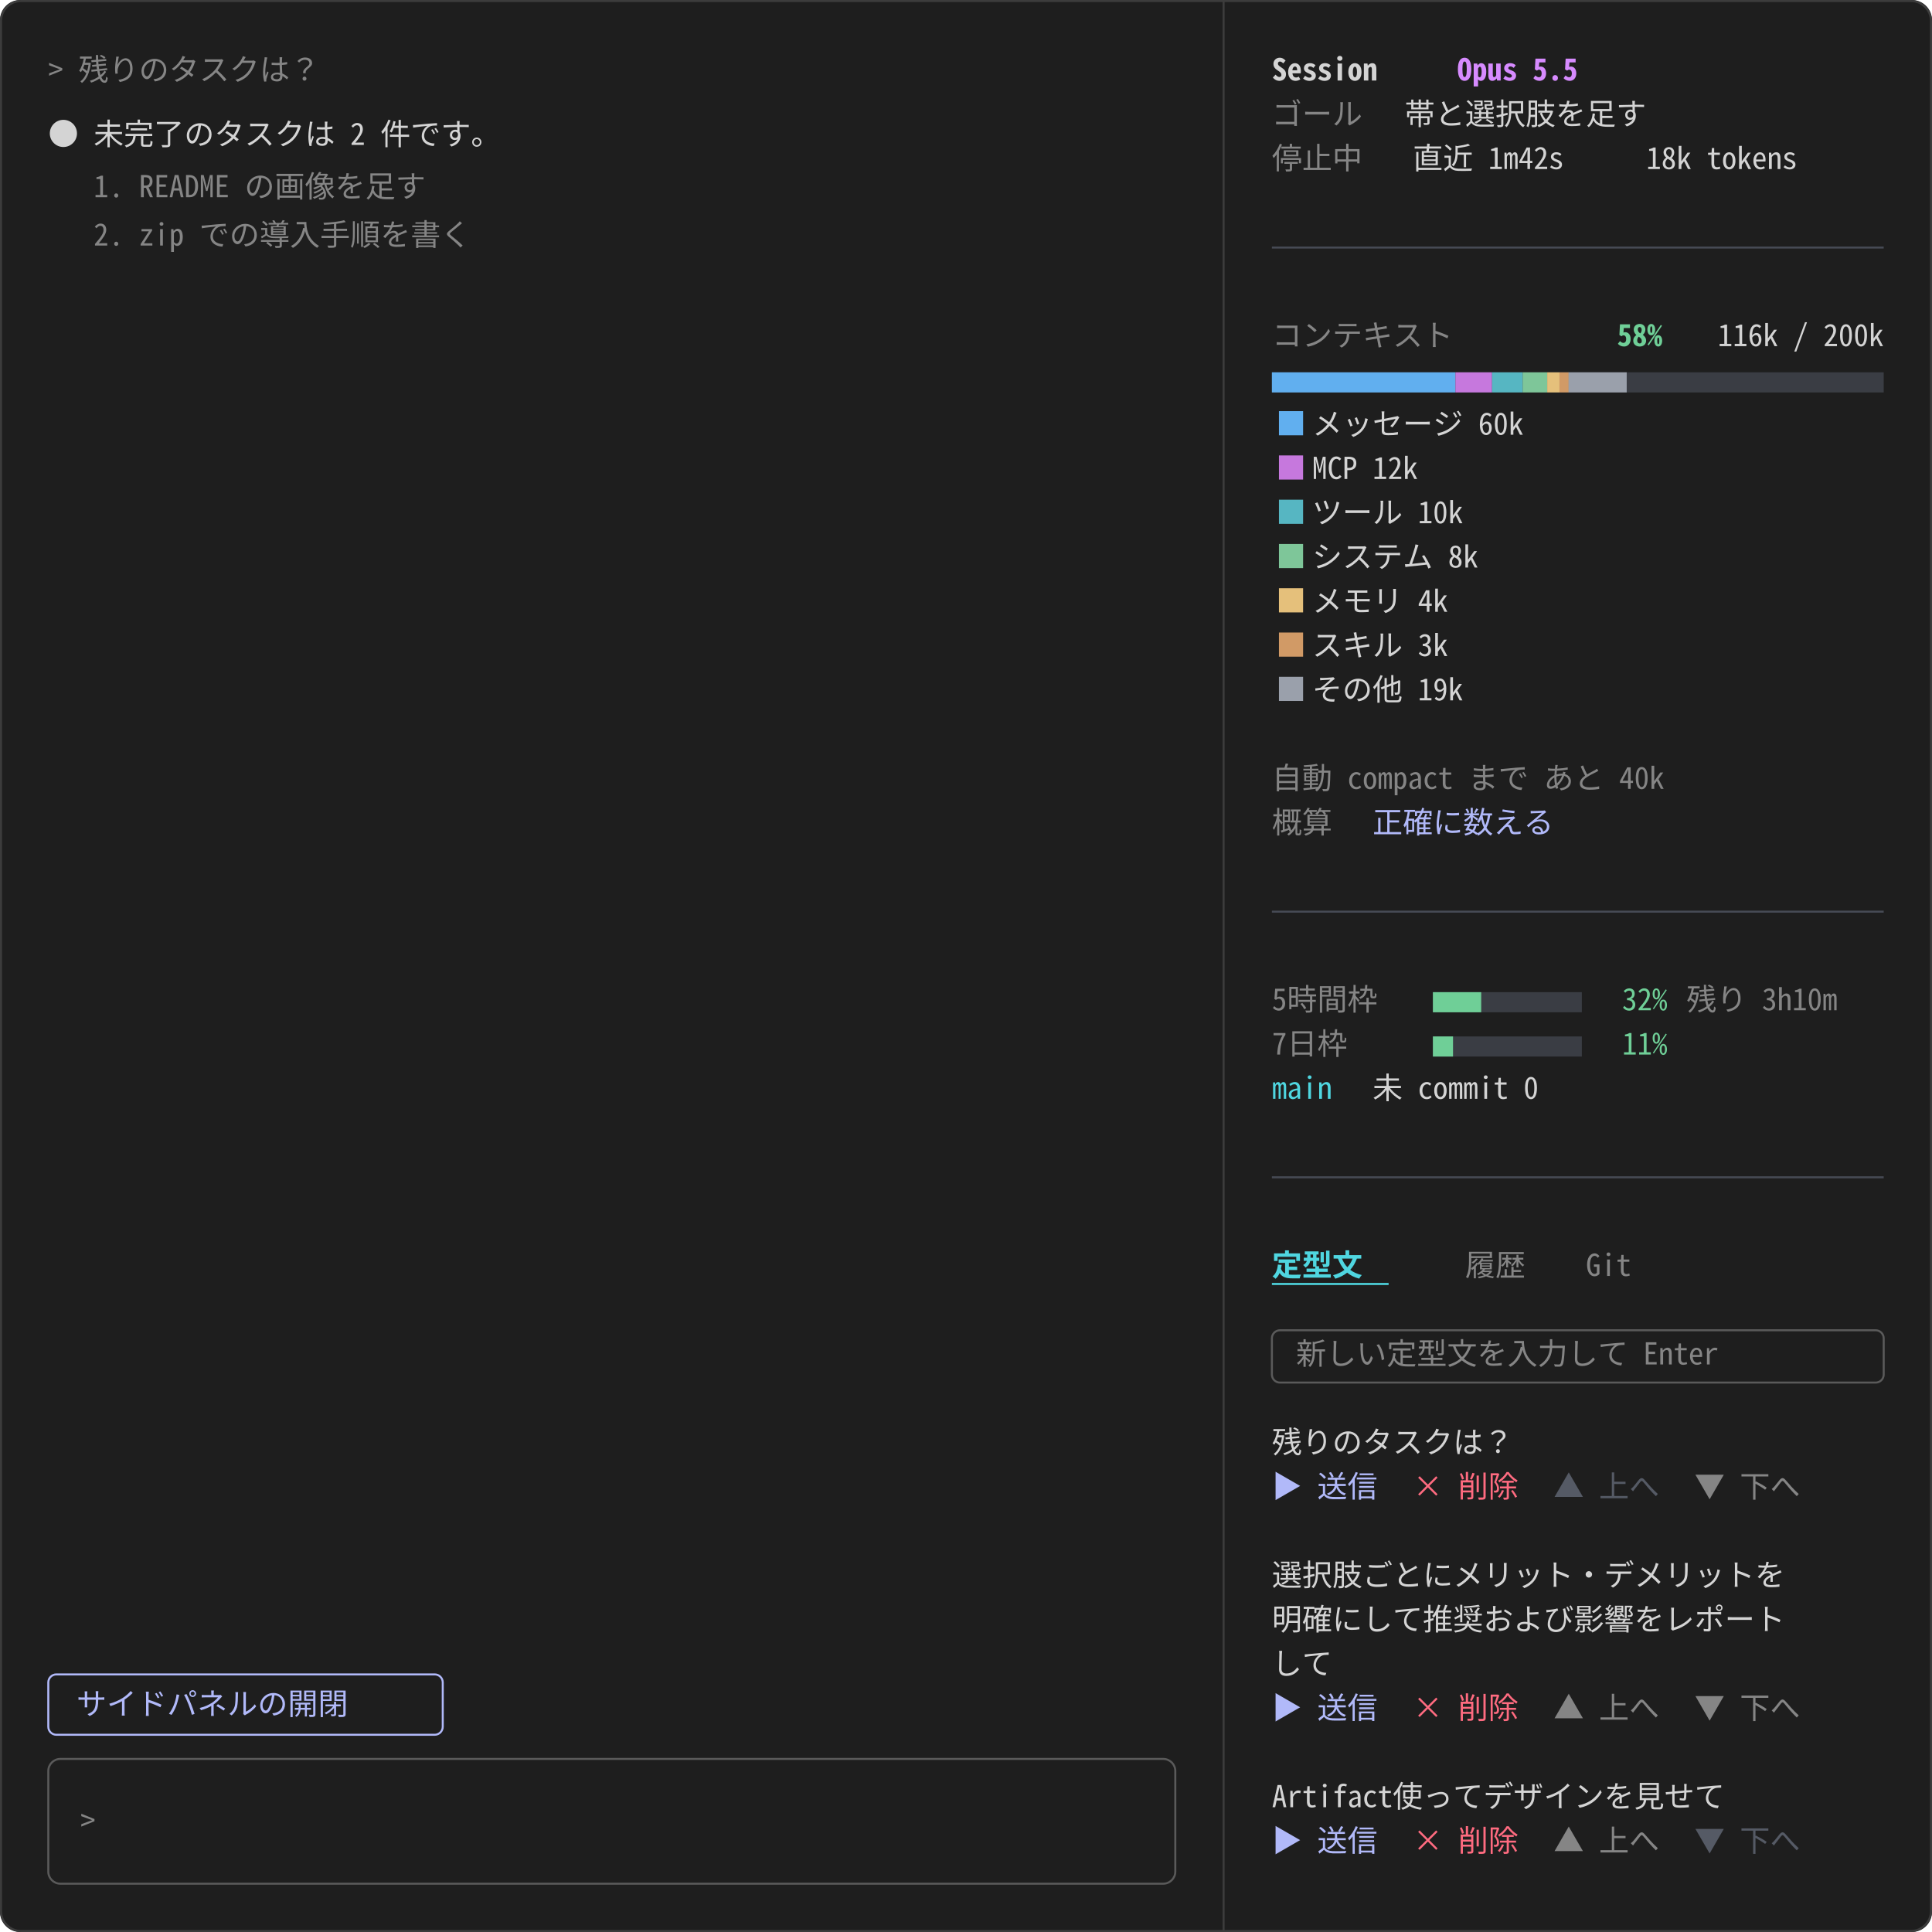
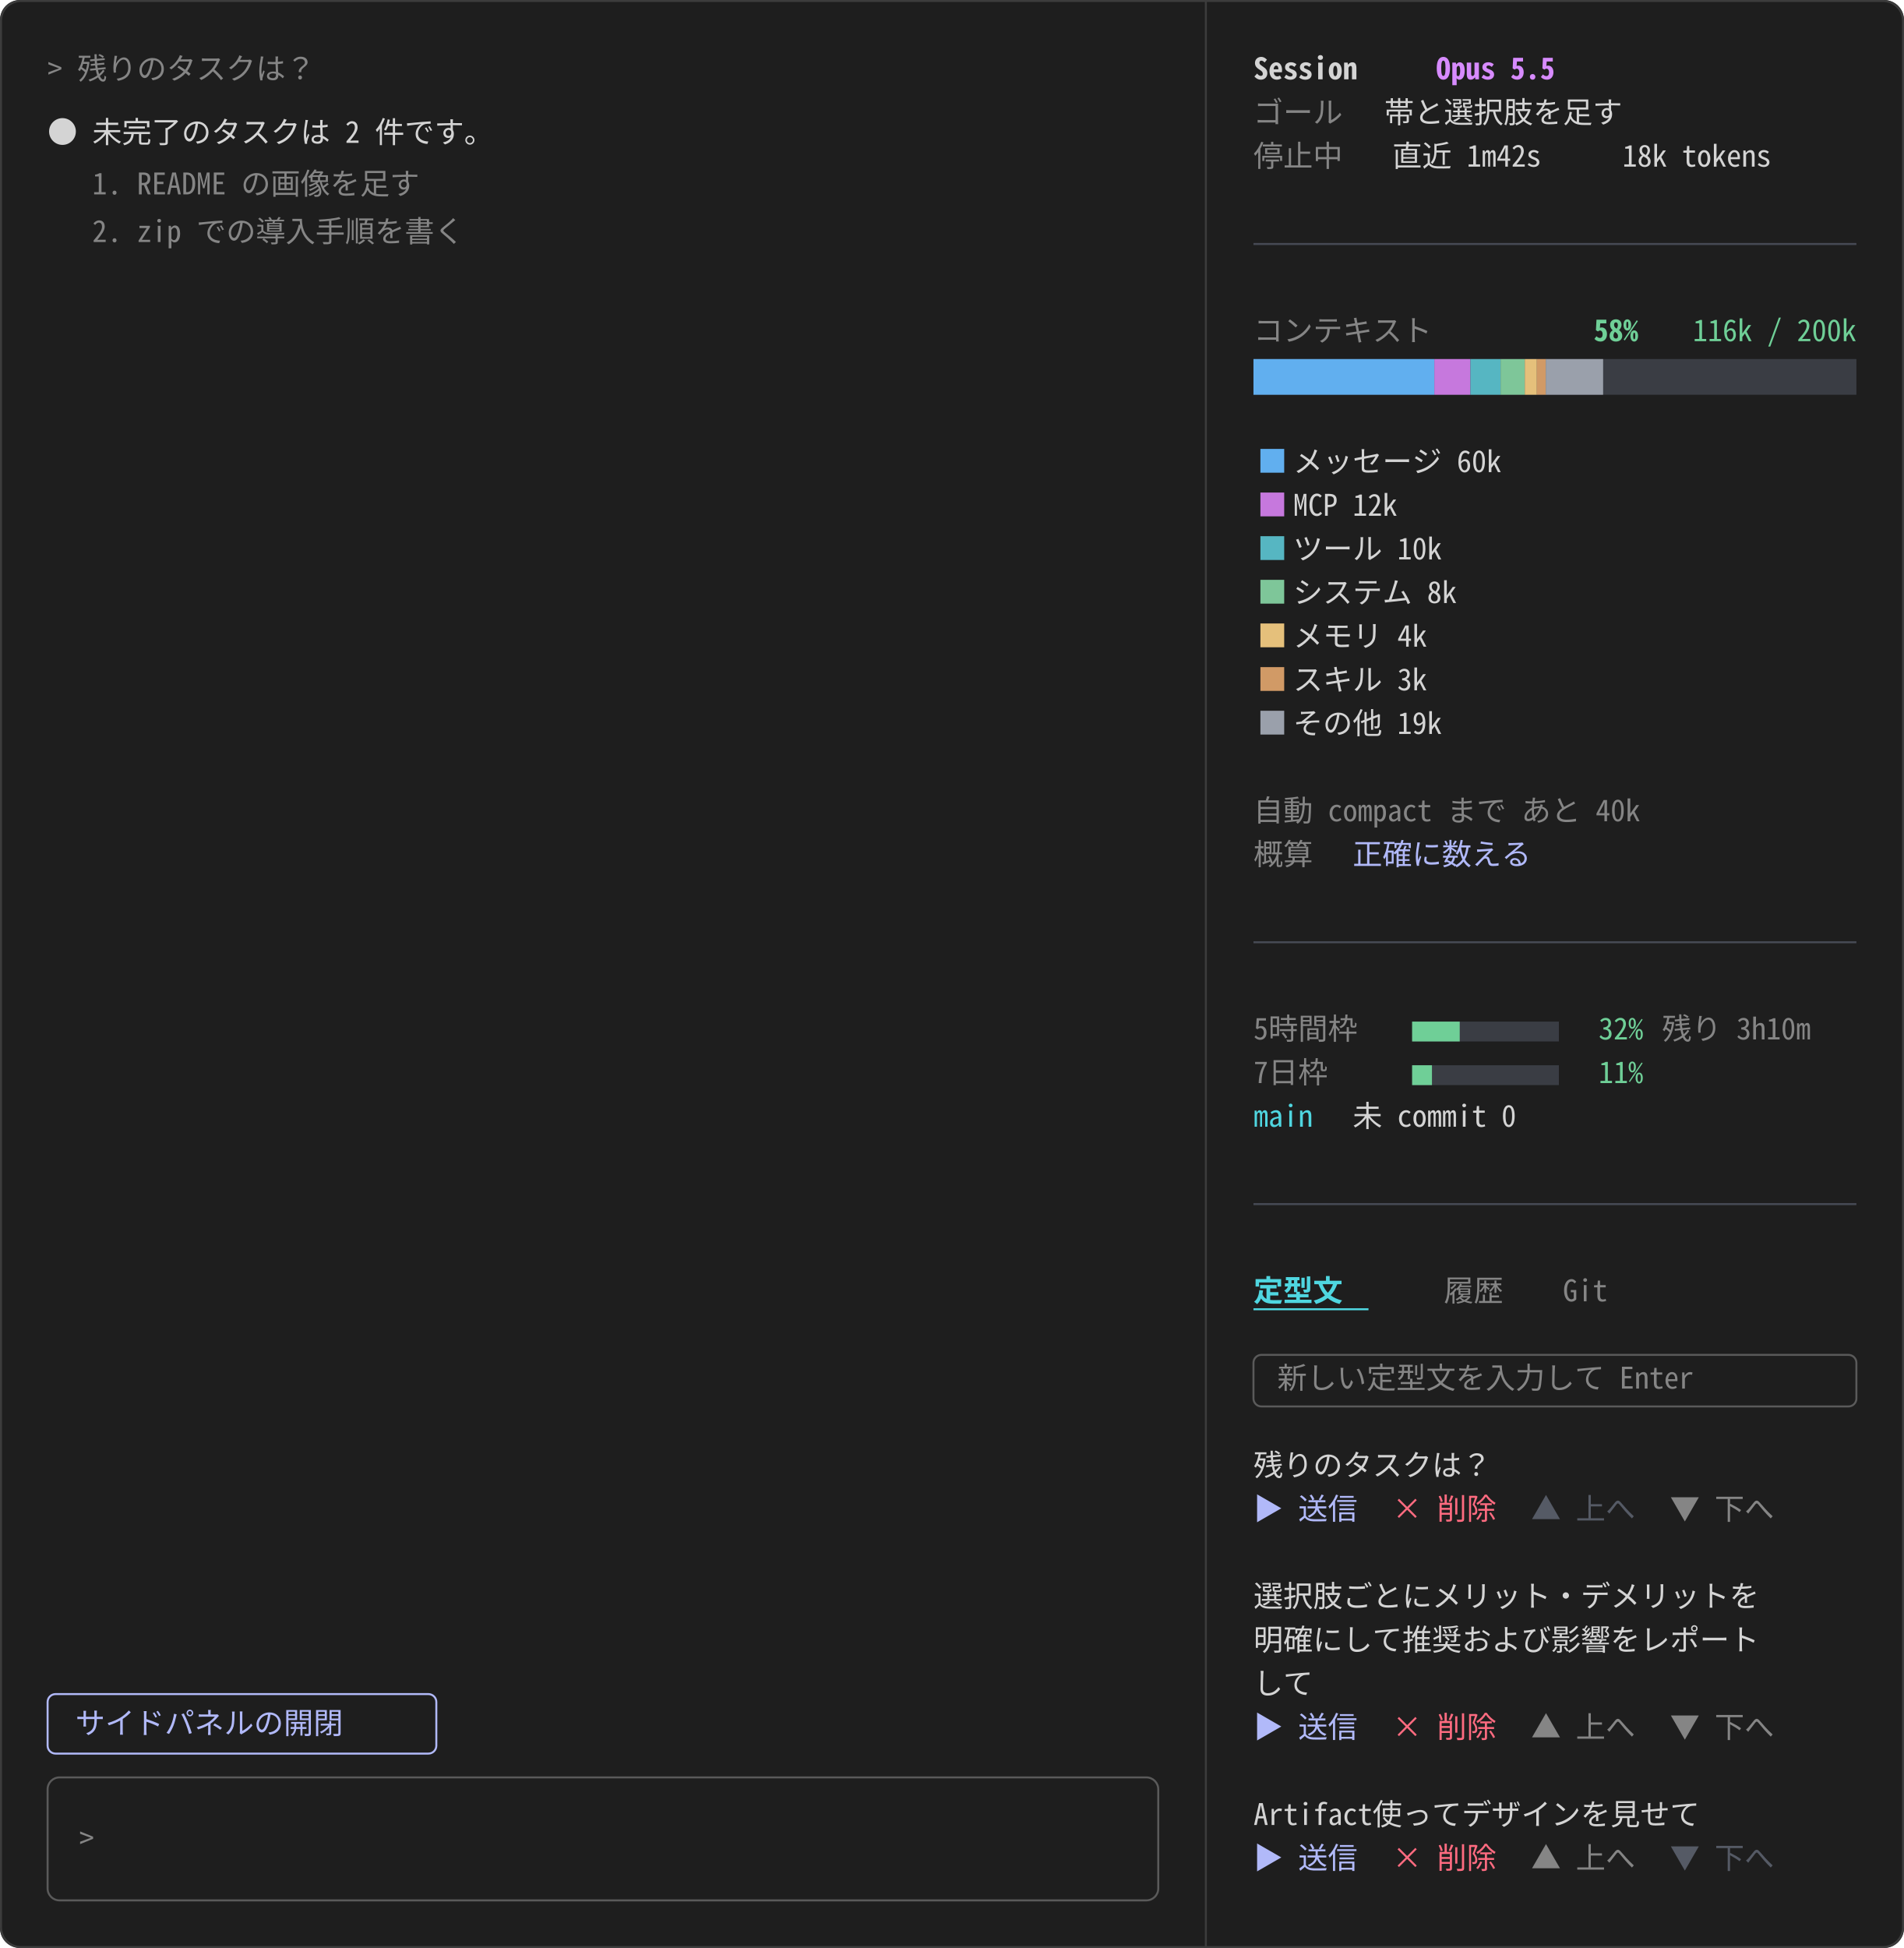
- <svg xmlns="http://www.w3.org/2000/svg" xml:space="preserve" viewBox="0 0 960 960" width="960" height="960" role="img" aria-labelledby="t d" font-family="Consolas, 'Cascadia Mono', 'Noto Sans Mono CJK JP', 'MS Gothic', monospace" font-size="15">
-   <rect x="0" y="0" width="960" height="960" rx="10" fill="#1e1e1e" />
-   <rect x="0.5" y="0.5" width="959" height="959" rx="10" fill="none" stroke="#3c3c3c" />
+ <svg xmlns="http://www.w3.org/2000/svg" xml:space="preserve" viewBox="0 0 960 982" width="960" height="982" role="img" aria-labelledby="t d" font-family="Consolas, 'Cascadia Mono', 'Noto Sans Mono CJK JP', 'MS Gothic', monospace" font-size="15">
+   <rect x="0" y="0" width="960" height="982" rx="10" fill="#1e1e1e" />
+   <rect x="0.5" y="0.5" width="959" height="981" rx="10" fill="none" stroke="#3c3c3c" />
  <text x="24" y="40" fill="#858585">&gt; 残りのタスクは？</text>
  <text x="24" y="72" fill="#d4d4d4">● 未完了のタスクは 2 件です。</text>
  <text x="24" y="98" fill="#858585">   1. README の画像を足す</text>
  <text x="24" y="122" fill="#858585">   2. zip での導入手順を書く</text>
-   <rect x="24" y="832" width="196" height="30" rx="4" fill="none" stroke="#b1b9f9" />
-   <text x="38" y="852" fill="#b1b9f9">サイドパネルの開閉</text>
-   <rect x="24" y="874" width="560" height="62" rx="6" fill="none" stroke="#5a5a5a" />
-   <text x="40" y="910" fill="#858585">&gt;</text>
-   <line x1="608" y1="0" x2="608" y2="960" stroke="#3c3c3c" />
+   <rect x="24" y="854" width="196" height="30" rx="4" fill="none" stroke="#b1b9f9" />
+   <text x="38" y="874" fill="#b1b9f9">サイドパネルの開閉</text>
+   <rect x="24" y="896" width="560" height="62" rx="6" fill="none" stroke="#5a5a5a" />
+   <text x="40" y="932" fill="#858585">&gt;</text>
+   <line x1="608" y1="0" x2="608" y2="982" stroke="#3c3c3c" />
  <text x="632" y="40" fill="#d4d4d4" font-weight="bold">Session</text>
  <text x="724" y="40" fill="#d78bff" font-weight="bold">Opus 5.5</text>
  <text x="632" y="62" fill="#858585">ゴール</text>
  <text x="698" y="62" fill="#d4d4d4">帯と選択肢を足す</text>
  <text x="632" y="84" fill="#858585">停止中</text>
  <text x="702" y="84" fill="#d4d4d4">直近 1m42s</text>
  <text x="818" y="84" fill="#d4d4d4">18k tokens</text>
  <line x1="632" y1="123" x2="936" y2="123" stroke="#464a54" />
  <text x="632" y="172" fill="#858585">コンテキスト</text>
  <text x="826" y="172" fill="#6fcf97" font-weight="bold" text-anchor="end">58%</text>
-   <text x="936" y="172" fill="#d4d4d4" text-anchor="end">116k / 200k</text>
-   <rect x="632" y="185" width="304" height="10" fill="#3a3d44" />
-   <rect x="632.0" y="185" width="91.2" height="10" fill="#61afef" />
-   <rect x="723.2" y="185" width="18.2" height="10" fill="#c678dd" />
-   <rect x="741.4" y="185" width="15.2" height="10" fill="#56b6c2" />
-   <rect x="756.6" y="185" width="12.2" height="10" fill="#7ec699" />
-   <rect x="768.8" y="185" width="6.1" height="10" fill="#e5c07b" />
-   <rect x="774.9" y="185" width="4.6" height="10" fill="#d19a66" />
-   <rect x="779.4" y="185" width="28.9" height="10" fill="#9aa0ab" />
-   <text x="634" y="216" fill="#61afef">■</text>
-   <text x="652" y="216" fill="#d4d4d4">メッセージ 60k</text>
-   <text x="634" y="238" fill="#c678dd">■</text>
-   <text x="652" y="238" fill="#d4d4d4">MCP 12k</text>
-   <text x="634" y="260" fill="#56b6c2">■</text>
-   <text x="652" y="260" fill="#d4d4d4">ツール 10k</text>
-   <text x="634" y="282" fill="#7ec699">■</text>
-   <text x="652" y="282" fill="#d4d4d4">システム 8k</text>
-   <text x="634" y="304" fill="#e5c07b">■</text>
-   <text x="652" y="304" fill="#d4d4d4">メモリ 4k</text>
-   <text x="634" y="326" fill="#d19a66">■</text>
-   <text x="652" y="326" fill="#d4d4d4">スキル 3k</text>
-   <text x="634" y="348" fill="#9aa0ab">■</text>
-   <text x="652" y="348" fill="#d4d4d4">その他 19k</text>
-   <text x="632" y="392" fill="#858585">自動 compact まで あと 40k</text>
-   <text x="632" y="414" fill="#858585">概算</text>
-   <text x="682" y="414" fill="#b1b9f9">正確に数える</text>
-   <line x1="632" y1="453" x2="936" y2="453" stroke="#464a54" />
-   <text x="632" y="502" fill="#858585">5時間枠</text>
-   <rect x="712" y="493" width="74" height="10" fill="#3a3d44" />
-   <rect x="712" y="493" width="24" height="10" fill="#6fcf97" />
-   <text x="806" y="502" fill="#6fcf97">32%</text>
-   <text x="838" y="502" fill="#858585">残り 3h10m</text>
-   <text x="632" y="524" fill="#858585">7日枠</text>
+   <text x="936" y="172" fill="#6fcf97" text-anchor="end">116k / 200k</text>
+   <rect x="632" y="181" width="304" height="18" fill="#3a3d44" />
+   <rect x="632.0" y="181" width="91.2" height="18" fill="#61afef" />
+   <rect x="723.2" y="181" width="18.2" height="18" fill="#c678dd" />
+   <rect x="741.4" y="181" width="15.2" height="18" fill="#56b6c2" />
+   <rect x="756.6" y="181" width="12.2" height="18" fill="#7ec699" />
+   <rect x="768.8" y="181" width="6.1" height="18" fill="#e5c07b" />
+   <rect x="774.9" y="181" width="4.6" height="18" fill="#d19a66" />
+   <rect x="779.4" y="181" width="28.9" height="18" fill="#9aa0ab" />
+   <text x="634" y="238" fill="#61afef">■</text>
+   <text x="652" y="238" fill="#d4d4d4">メッセージ 60k</text>
+   <text x="634" y="260" fill="#c678dd">■</text>
+   <text x="652" y="260" fill="#d4d4d4">MCP 12k</text>
+   <text x="634" y="282" fill="#56b6c2">■</text>
+   <text x="652" y="282" fill="#d4d4d4">ツール 10k</text>
+   <text x="634" y="304" fill="#7ec699">■</text>
+   <text x="652" y="304" fill="#d4d4d4">システム 8k</text>
+   <text x="634" y="326" fill="#e5c07b">■</text>
+   <text x="652" y="326" fill="#d4d4d4">メモリ 4k</text>
+   <text x="634" y="348" fill="#d19a66">■</text>
+   <text x="652" y="348" fill="#d4d4d4">スキル 3k</text>
+   <text x="634" y="370" fill="#9aa0ab">■</text>
+   <text x="652" y="370" fill="#d4d4d4">その他 19k</text>
+   <text x="632" y="414" fill="#858585">自動 compact まで あと 40k</text>
+   <text x="632" y="436" fill="#858585">概算</text>
+   <text x="682" y="436" fill="#b1b9f9">正確に数える</text>
+   <line x1="632" y1="475" x2="936" y2="475" stroke="#464a54" />
+   <text x="632" y="524" fill="#858585">5時間枠</text>
  <rect x="712" y="515" width="74" height="10" fill="#3a3d44" />
-   <rect x="712" y="515" width="10" height="10" fill="#6fcf97" />
-   <text x="806" y="524" fill="#6fcf97">11%</text>
-   <text x="632" y="546" fill="#4fd6e0">main</text>
-   <text x="682" y="546" fill="#d4d4d4">未 commit 0</text>
-   <line x1="632" y1="585" x2="936" y2="585" stroke="#464a54" />
-   <text x="632" y="634" fill="#4fd6e0" font-weight="bold">定型文</text>
-   <line x1="632" y1="638" x2="690" y2="638" stroke="#4fd6e0" />
-   <text x="728" y="634" fill="#858585">履歴</text>
-   <text x="788" y="634" fill="#858585">Git</text>
-   <rect x="632" y="661" width="304" height="26" rx="4" fill="none" stroke="#5a5a5a" />
-   <text x="644" y="678" fill="#858585">新しい定型文を入力して Enter</text>
-   <text x="632" y="722" fill="#d4d4d4">残りのタスクは？</text>
-   <text x="632" y="744" fill="#b1b9f9">▶ 送信</text>
-   <text x="702" y="744" fill="#ff6b80">× 削除</text>
-   <text x="772" y="744" fill="#555a65">▲ 上へ</text>
-   <text x="842" y="744" fill="#858585">▼ 下へ</text>
-   <text x="632" y="788" fill="#d4d4d4">選択肢ごとにメリット・デメリットを</text>
-   <text x="632" y="810" fill="#d4d4d4">明確にして推奨および影響をレポート</text>
-   <text x="632" y="832" fill="#d4d4d4">して</text>
-   <text x="632" y="854" fill="#b1b9f9">▶ 送信</text>
-   <text x="702" y="854" fill="#ff6b80">× 削除</text>
-   <text x="772" y="854" fill="#858585">▲ 上へ</text>
-   <text x="842" y="854" fill="#858585">▼ 下へ</text>
-   <text x="632" y="898" fill="#d4d4d4">Artifact使ってデザインを見せて</text>
-   <text x="632" y="920" fill="#b1b9f9">▶ 送信</text>
-   <text x="702" y="920" fill="#ff6b80">× 削除</text>
-   <text x="772" y="920" fill="#858585">▲ 上へ</text>
-   <text x="842" y="920" fill="#555a65">▼ 下へ</text>
+   <rect x="712" y="515" width="24" height="10" fill="#6fcf97" />
+   <text x="806" y="524" fill="#6fcf97">32%</text>
+   <text x="838" y="524" fill="#858585">残り 3h10m</text>
+   <text x="632" y="546" fill="#858585">7日枠</text>
+   <rect x="712" y="537" width="74" height="10" fill="#3a3d44" />
+   <rect x="712" y="537" width="10" height="10" fill="#6fcf97" />
+   <text x="806" y="546" fill="#6fcf97">11%</text>
+   <text x="632" y="568" fill="#4fd6e0">main</text>
+   <text x="682" y="568" fill="#d4d4d4">未 commit 0</text>
+   <line x1="632" y1="607" x2="936" y2="607" stroke="#464a54" />
+   <text x="632" y="656" fill="#4fd6e0" font-weight="bold">定型文</text>
+   <line x1="632" y1="660" x2="690" y2="660" stroke="#4fd6e0" />
+   <text x="728" y="656" fill="#858585">履歴</text>
+   <text x="788" y="656" fill="#858585">Git</text>
+   <rect x="632" y="683" width="304" height="26" rx="4" fill="none" stroke="#5a5a5a" />
+   <text x="644" y="700" fill="#858585">新しい定型文を入力して Enter</text>
+   <text x="632" y="744" fill="#d4d4d4">残りのタスクは？</text>
+   <text x="632" y="766" fill="#b1b9f9">▶ 送信</text>
+   <text x="702" y="766" fill="#ff6b80">× 削除</text>
+   <text x="772" y="766" fill="#555a65">▲ 上へ</text>
+   <text x="842" y="766" fill="#858585">▼ 下へ</text>
+   <text x="632" y="810" fill="#d4d4d4">選択肢ごとにメリット・デメリットを</text>
+   <text x="632" y="832" fill="#d4d4d4">明確にして推奨および影響をレポート</text>
+   <text x="632" y="854" fill="#d4d4d4">して</text>
+   <text x="632" y="876" fill="#b1b9f9">▶ 送信</text>
+   <text x="702" y="876" fill="#ff6b80">× 削除</text>
+   <text x="772" y="876" fill="#858585">▲ 上へ</text>
+   <text x="842" y="876" fill="#858585">▼ 下へ</text>
+   <text x="632" y="920" fill="#d4d4d4">Artifact使ってデザインを見せて</text>
+   <text x="632" y="942" fill="#b1b9f9">▶ 送信</text>
+   <text x="702" y="942" fill="#ff6b80">× 削除</text>
+   <text x="772" y="942" fill="#858585">▲ 上へ</text>
+   <text x="842" y="942" fill="#555a65">▼ 下へ</text>
</svg>
